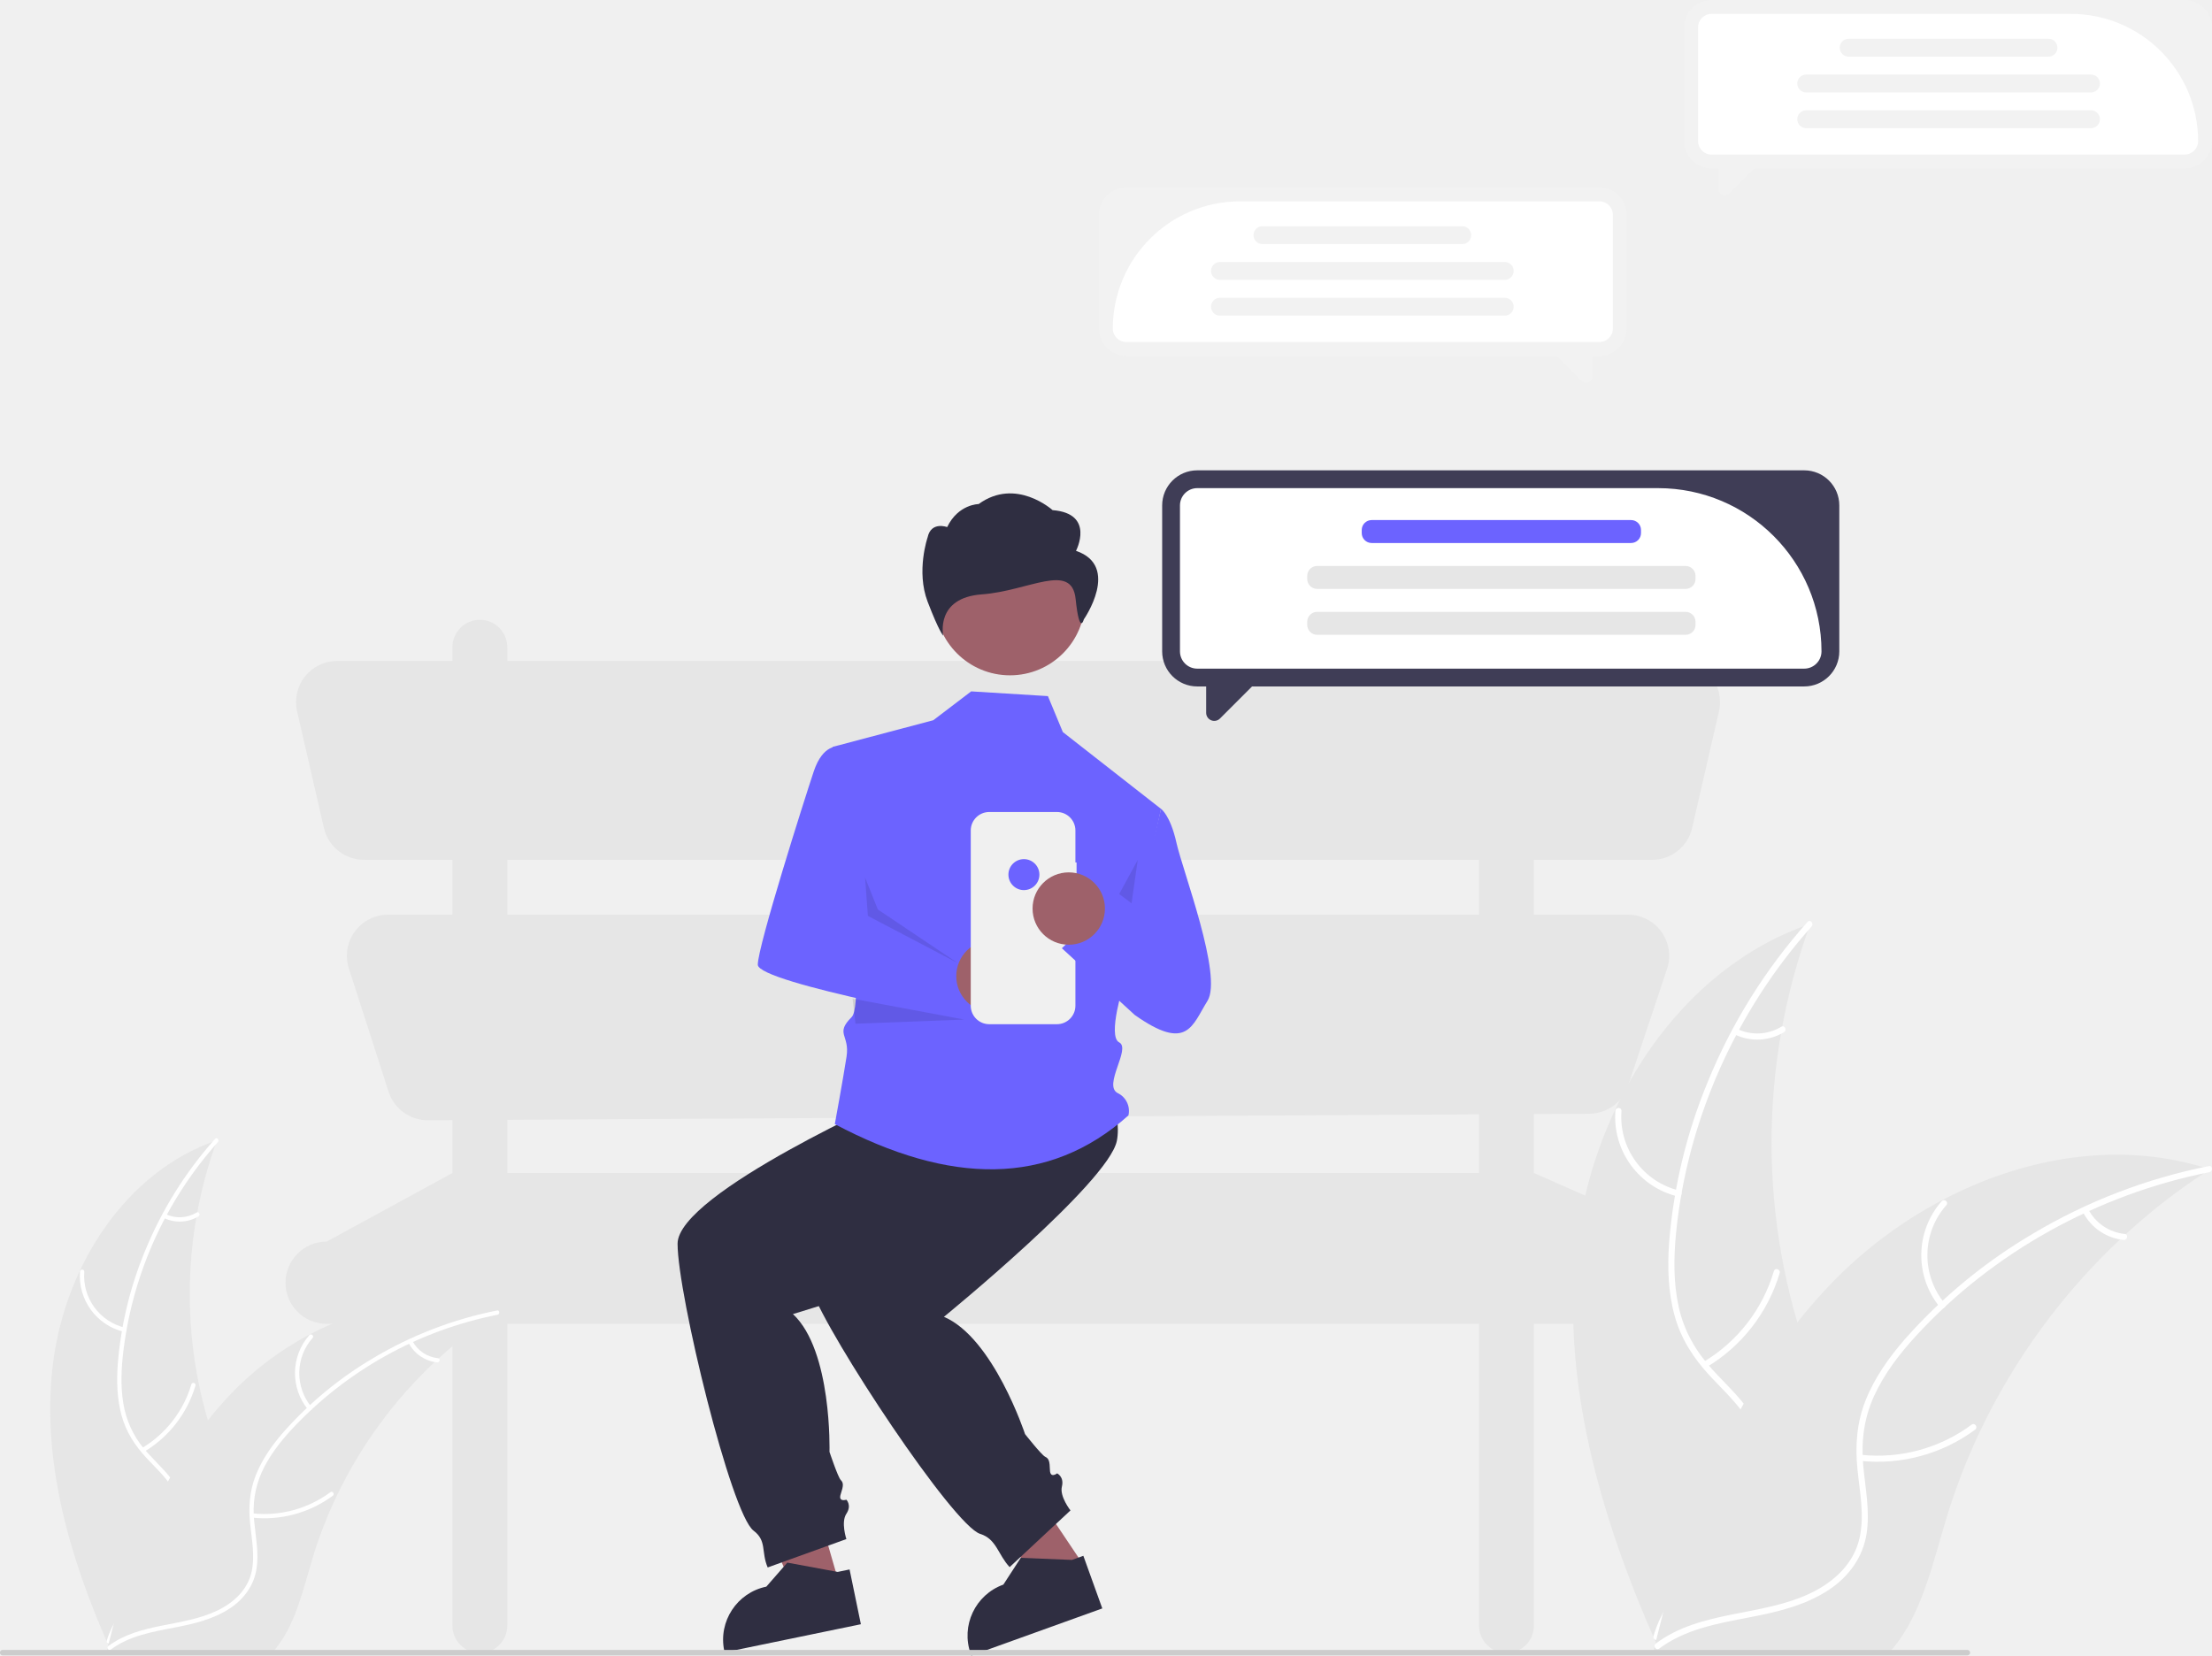
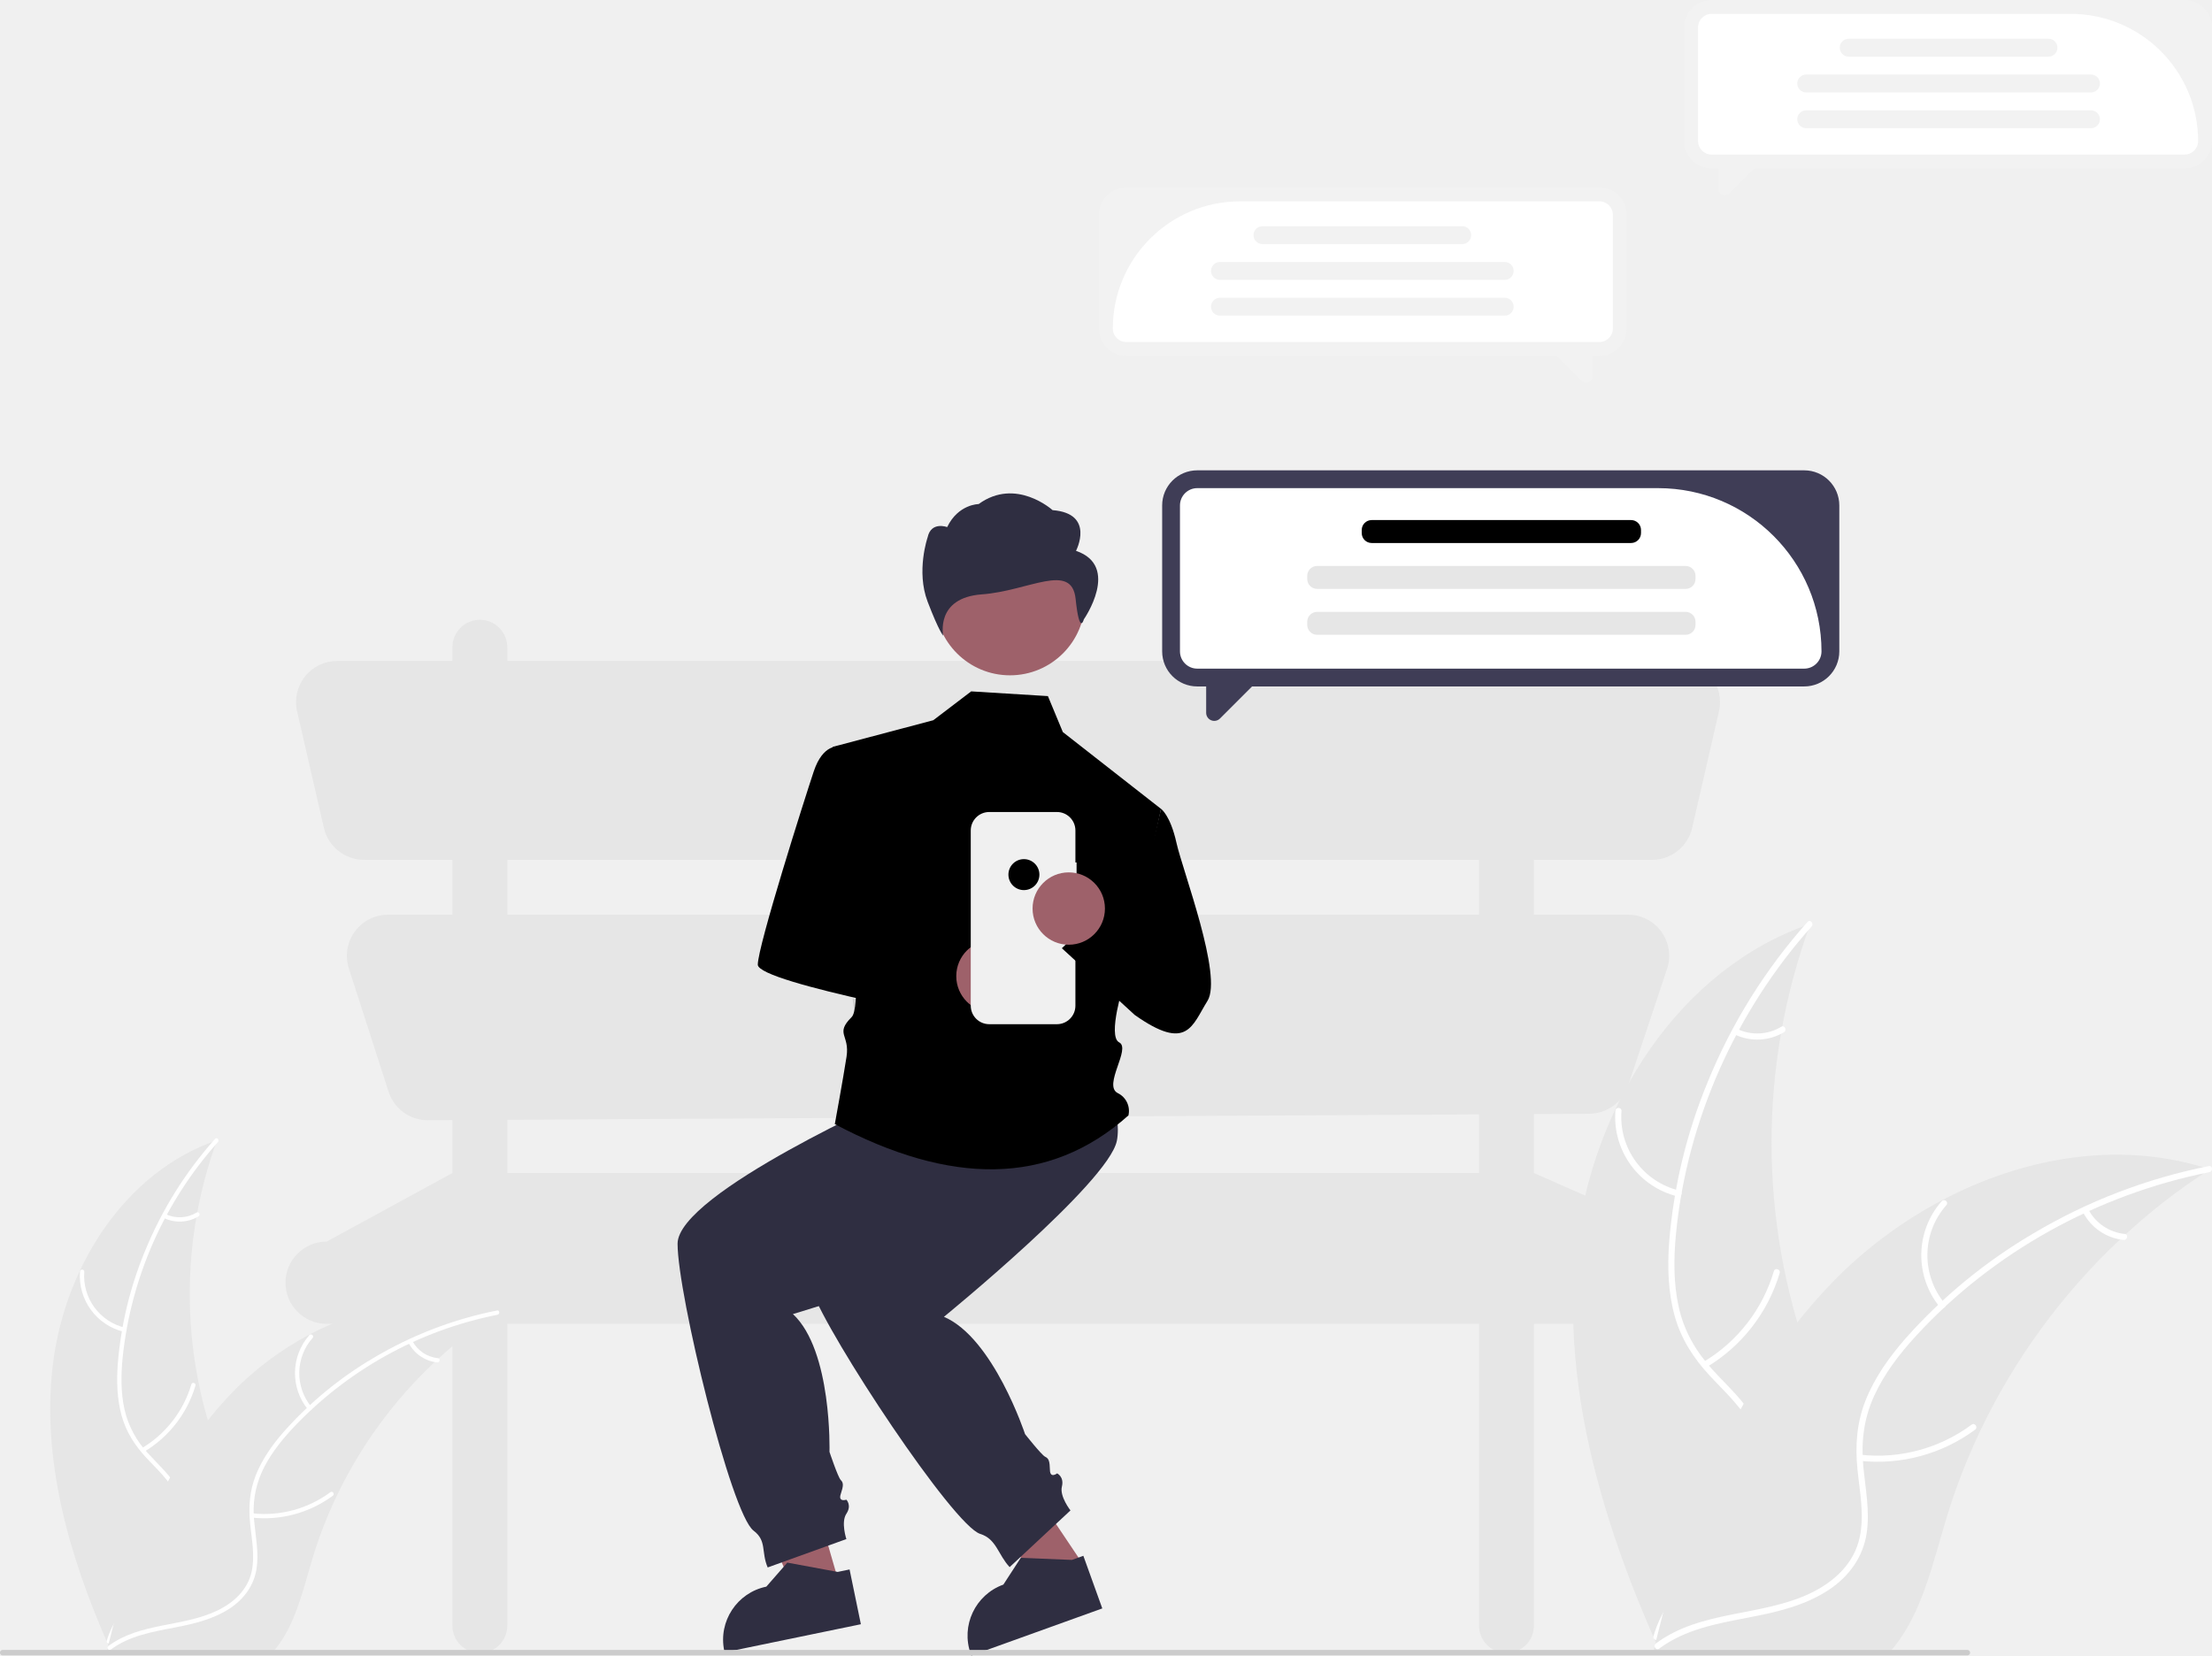
<svg xmlns="http://www.w3.org/2000/svg" data-name="Layer 1" width="967.425" height="724.21" viewBox="0 0 967.425 724.21">
  <path d="M855.153,631.018l-68-30V575.227l24.234-.136a18,18,0,0,0,16.975-12.308l17.024-51.073a18,18,0,0,0-17.076-23.692H787.153v-24h51.668A18,18,0,0,0,856.363,450.051l11.724-51a18,18,0,0,0-17.542-22.033H787.153v-6a12,12,0,1,0-24,0v6h-425v-6a12,12,0,0,0-24,0v6H263.76A18,18,0,0,0,246.218,399.051l11.724,51a18,18,0,0,0,17.542,13.967h38.668v24H285.995a18,18,0,0,0-17.133,23.52l17.376,53.926a18,18,0,0,0,17.234,12.479l10.68-.06v23.134l-55,30a18,18,0,0,0-18,18v0a18,18,0,0,0,18,18h55v132a12,12,0,0,0,24,0v-132h425v132a12,12,0,0,0,24,0v-132h68a18,18,0,0,0,18-18v-0A18,18,0,0,0,855.153,631.018Zm-517-167h425v24h-425Zm0,137V577.749l425-2.388v25.657Z" transform="translate(-116.2873 -87.89509)" fill="#e6e6e6" />
  <path d="M805.983,630.932c7.475-60.11,44.728-119.335,102.054-138.896a279.081,279.081,0,0,0,.014,191.608c8.809,23.828,21.087,49.412,12.802,73.427-5.155,14.943-17.767,26.375-31.865,33.523-14.098,7.148-29.745,10.555-45.195,13.894l-3.041,2.515C816.224,751.619,798.508,691.042,805.983,630.932Z" transform="translate(-116.2873 -87.89509)" fill="#e6e6e6" />
  <path d="M908.606,493.173c-33.044,37.002-54.481,84.801-59.3,134.25-1.042,10.691-1.169,21.626,1.168,32.164,2.338,10.542,7.429,19.389,14.653,27.327,6.605,7.256,14.201,13.914,18.926,22.65,4.981,9.208,5.172,19.669,1.762,29.45-4.172,11.967-12.395,21.72-20.768,30.979-9.297,10.28-19.116,20.811-23.068,34.44-.479,1.651-3.013.812-2.535-.837,6.875-23.712,29.894-37.181,40.871-58.538,5.122-9.966,7.272-21.535,2.47-32.055-4.199-9.199-12.026-16.071-18.777-23.361-7.088-7.654-12.523-16.052-15.323-26.186-2.864-10.366-3.165-21.33-2.401-32a231.425,231.425,0,0,1,16.902-70.328,242.769,242.769,0,0,1,43.653-69.956c1.141-1.278,2.9.732,1.766,2.002Z" transform="translate(-116.2873 -87.89509)" fill="#fff" />
  <path d="M850.024,611.267a35.788,35.788,0,0,1-27.242-37.49c.136-1.712,2.803-1.581,2.667.133a33.139,33.139,0,0,0,25.412,34.822c1.671.397.825,2.93-.837,2.535Z" transform="translate(-116.2873 -87.89509)" fill="#fff" />
  <path d="M861.294,683.675a68.979,68.979,0,0,0,30.803-39.727c.485-1.65,3.019-.811,2.535.837a71.749,71.749,0,0,1-32.138,41.274c-1.48.878-2.673-1.511-1.201-2.384Z" transform="translate(-116.2873 -87.89509)" fill="#fff" />
  <path d="M876.119,538.018a20.258,20.258,0,0,0,19.198-.975c1.468-.896,2.66,1.494,1.201,2.384a22.701,22.701,0,0,1-21.235,1.125,1.38,1.38,0,0,1-.849-1.686,1.342,1.342,0,0,1,1.686-.849Z" transform="translate(-116.2873 -87.89509)" fill="#fff" />
  <path d="M1082.776,599.399c-.901.586-1.802,1.172-2.704,1.78a266.786,266.786,0,0,0-34.112,26.632c-.834.744-1.668,1.51-2.479,2.276A281.253,281.253,0,0,0,982.399,713.701a273.131,273.131,0,0,0-14.961,38.709c-5.521,18.318-10.049,38.619-20.977,53.602a46.856,46.856,0,0,1-3.65,4.506H844.056c-.224-.113-.45-.203-.676-.315l-3.943.18c.158-.698.338-1.419.496-2.118.09-.406.202-.811.293-1.217.067-.27.135-.541.18-.789.022-.09.045-.18.067-.248.045-.248.113-.473.158-.698q1.487-6.05,3.064-12.099c0-.023,0-.023.022-.045,8.09-30.71,18.814-61.015,33.797-88.729.451-.834.901-1.69,1.397-2.523a260.629,260.629,0,0,1,23.41-35.509,230.406,230.406,0,0,1,15.344-17.552,191.6,191.6,0,0,1,47.946-35.915c35.42-18.701,76.426-25.866,114.28-14.443C1080.861,598.791,1081.808,599.084,1082.776,599.399Z" transform="translate(-116.2873 -87.89509)" fill="#e6e6e6" />
  <path d="M1082.554,600.653c-48.662,9.649-94.556,34.907-128.176,71.488-7.269,7.909-13.954,16.564-18.432,26.385-4.48,9.825-5.742,19.954-4.753,30.641.904,9.77,2.961,19.659,1.475,29.479-1.567,10.351-7.713,18.819-16.324,24.575-10.536,7.043-22.974,9.88-35.234,12.231-13.612,2.611-27.793,5.107-39.154,13.61-1.377,1.03-2.895-1.166-1.52-2.195,19.766-14.793,46.254-11.689,67.877-22.132,10.09-4.873,18.772-12.816,21.272-24.107,2.186-9.873.074-20.073-.928-29.957-1.051-10.379-.335-20.357,3.531-30.133,3.954-10.001,10.315-18.936,17.35-26.996a231.426,231.426,0,0,1,55.838-45.977,242.769,242.769,0,0,1,76.973-29.574c1.681-.333,1.875,2.331.205,2.662Z" transform="translate(-116.2873 -87.89509)" fill="#fff" />
  <path d="M964.679,659.674a35.788,35.788,0,0,1,.82-46.335c1.14-1.285,3.19.425,2.049,1.712a33.139,33.139,0,0,0-.675,43.103c1.095,1.323-1.106,2.836-2.195,1.52Z" transform="translate(-116.2873 -87.89509)" fill="#fff" />
  <path d="M930.083,724.273a68.979,68.979,0,0,0,48.513-13.174c1.38-1.025,2.899,1.171,1.52,2.195a71.749,71.749,0,0,1-50.51,13.606c-1.711-.19-1.224-2.816.477-2.627Z" transform="translate(-116.2873 -87.89509)" fill="#fff" />
  <path d="M1029.615,616.9a20.258,20.258,0,0,0,15.915,10.78c1.712.168,1.224,2.794-.477,2.627a22.701,22.701,0,0,1-17.633-11.887,1.38,1.38,0,0,1,.337-1.857,1.342,1.342,0,0,1,1.857.337Z" transform="translate(-116.2873 -87.89509)" fill="#fff" />
  <path d="M139.469,684.308c5.253-42.244,31.434-83.866,71.722-97.614a196.133,196.133,0,0,0,.01,134.659c6.191,16.746,14.82,34.726,8.997,51.603-3.623,10.501-12.487,18.536-22.394,23.56-9.908,5.024-20.904,7.418-31.763,9.765l-2.137,1.767C146.666,769.125,134.216,726.552,139.469,684.308Z" transform="translate(-116.2873 -87.89509)" fill="#e6e6e6" />
  <path d="M211.591,587.494a167.641,167.641,0,0,0-41.675,94.348c-.732,7.513-.821,15.199.821,22.604a41.405,41.405,0,0,0,10.298,19.205c4.642,5.1,9.98,9.779,13.301,15.918,3.501,6.471,3.635,13.823,1.239,20.697-2.932,8.41-8.711,15.265-14.596,21.772-6.534,7.225-13.434,14.626-16.212,24.204-.337,1.161-2.118.571-1.782-.588,4.832-16.664,21.009-26.13,28.723-41.14,3.6-7.004,5.111-15.135,1.736-22.528-2.951-6.465-8.452-11.295-13.196-16.417-4.982-5.379-8.801-11.281-10.769-18.403-2.013-7.285-2.224-14.99-1.687-22.489a162.642,162.642,0,0,1,11.878-49.425,170.614,170.614,0,0,1,30.679-49.164c.802-.898,2.038.515,1.241,1.407Z" transform="translate(-116.2873 -87.89509)" fill="#fff" />
  <path d="M170.421,670.488a25.152,25.152,0,0,1-19.145-26.347c.096-1.203,1.97-1.111,1.874.094a23.29,23.29,0,0,0,17.859,24.472c1.175.279.58,2.059-.588,1.782Z" transform="translate(-116.2873 -87.89509)" fill="#fff" />
  <path d="M178.341,721.375a48.477,48.477,0,0,0,21.648-27.919c.341-1.159,2.122-.57,1.782.588a50.424,50.424,0,0,1-22.586,29.007c-1.04.617-1.879-1.062-.844-1.676Z" transform="translate(-116.2873 -87.89509)" fill="#fff" />
  <path d="M188.759,619.01a14.237,14.237,0,0,0,13.492-.685c1.032-.63,1.869,1.05.844,1.676a15.954,15.954,0,0,1-14.924.791.97.97,0,0,1-.597-1.185.943.943,0,0,1,1.185-.597Z" transform="translate(-116.2873 -87.89509)" fill="#fff" />
  <path d="M333.994,662.148c-.633.412-1.266.823-1.9,1.251A187.492,187.492,0,0,0,308.121,682.115c-.586.523-1.172,1.061-1.742,1.599a197.66,197.66,0,0,0-42.928,58.762,191.951,191.951,0,0,0-10.514,27.204c-3.88,12.874-7.062,27.141-14.742,37.671a32.929,32.929,0,0,1-2.565,3.167H166.226c-.158-.079-.316-.143-.475-.222l-2.771.127c.111-.491.237-.998.349-1.488.063-.285.142-.57.206-.855.047-.19.095-.38.127-.554.015-.063.032-.127.047-.174.032-.174.08-.333.111-.491q1.045-4.252,2.153-8.503c0-.016,0-.016.015-.032,5.685-21.583,13.222-42.88,23.752-62.357.317-.586.633-1.188.982-1.773a183.167,183.167,0,0,1,16.452-24.955,161.925,161.925,0,0,1,10.783-12.335,134.653,134.653,0,0,1,33.696-25.24c24.892-13.143,53.711-18.178,80.314-10.15C332.648,661.72,333.314,661.926,333.994,662.148Z" transform="translate(-116.2873 -87.89509)" fill="#e6e6e6" />
  <path d="M333.838,663.028a167.641,167.641,0,0,0-90.08,50.24c-5.108,5.558-9.806,11.641-12.954,18.543a41.405,41.405,0,0,0-3.34,21.534c.636,6.866,2.081,13.816,1.036,20.718-1.101,7.274-5.42,13.226-11.472,17.271-7.405,4.949-16.146,6.943-24.762,8.596-9.567,1.835-19.532,3.589-27.516,9.565-.967.724-2.034-.819-1.068-1.542,13.891-10.396,32.506-8.215,47.703-15.554,7.091-3.425,13.193-9.007,14.949-16.942,1.536-6.939.052-14.107-.652-21.053-.739-7.294-.235-14.306,2.481-21.177,2.779-7.029,7.249-13.308,12.193-18.972a162.642,162.642,0,0,1,39.242-32.312,170.614,170.614,0,0,1,54.095-20.784c1.181-.234,1.318,1.638.144,1.871Z" transform="translate(-116.2873 -87.89509)" fill="#fff" />
  <path d="M250.998,704.507a25.151,25.151,0,0,1,.576-32.563c.801-.903,2.242.299,1.44,1.203a23.29,23.29,0,0,0-.474,30.292c.77.93-.777,1.993-1.542,1.068Z" transform="translate(-116.2873 -87.89509)" fill="#fff" />
  <path d="M226.684,749.906a48.477,48.477,0,0,0,34.094-9.258c.97-.721,2.037.823,1.068,1.542a50.424,50.424,0,0,1-35.498,9.562c-1.202-.134-.861-1.979.335-1.846Z" transform="translate(-116.2873 -87.89509)" fill="#fff" />
  <path d="M296.633,674.447a14.237,14.237,0,0,0,11.185,7.576c1.203.118.86,1.964-.335,1.846a15.954,15.954,0,0,1-12.392-8.354.97.97,0,0,1,.237-1.305.943.943,0,0,1,1.305.237Z" transform="translate(-116.2873 -87.89509)" fill="#fff" />
  <polygon points="369.216 700.309 351.327 705.484 322.851 638.946 349.254 631.307 369.216 700.309" fill="#9e616a" />
  <path d="M528.286,547.065l-18.456,19.686s-97.202,43.064-97.202,65.211,23.378,118.118,33.221,125.501c5.929,4.471,3.249,9.286,6.19,16.105l34.413-12.414s-2.461-7.382,0-11.074,0-6.152,0-6.152-3.691,1.23-2.461-2.461,1.23-4.922,0-6.152-4.922-12.304-4.922-12.304,1.23-44.294-15.995-60.29c0,0,79.976-23.378,89.819-39.373s12.304-73.824,12.304-73.824Z" transform="translate(-116.2873 -87.89509)" fill="#2f2e41" />
  <path d="M492.796,798.403,433.185,810.706l-.156-.754a23.692,23.692,0,0,1,18.413-27.991l.001-0,9.183-10.508,22.021,4.068,5.204-1.074Z" transform="translate(-116.2873 -87.89509)" fill="#2f2e41" />
  <polygon points="434.294 625.577 411.465 640.882 458.827 695.61 474.295 685.239 434.294 625.577" fill="#9e616a" />
  <path d="M584.681,513.149c-12.194-25.71,24.976,50.314,20.054,73.858-3.843,18.384-75.615,76.919-75.615,76.919,21.626,9.214,35.473,51.306,35.473,51.306s7.224,9.168,8.799,9.909,1.991,1.899,2.084,5.788,3.149,1.482,3.149,1.482,3.149,1.482,2.084,5.788,3.751,10.419,3.751,10.419L557.857,773.421c-5.077-5.419-5.757-12.322-12.85-14.52-11.762-3.611-66.269-85.989-73.772-106.826s69.363-94.284,69.363-94.284l6.528-36.351Z" transform="translate(-116.2873 -87.89509)" fill="#2f2e41" />
  <path d="M598.38,791.488l-57.269,20.617-.261-.724A23.692,23.692,0,0,1,555.115,781.065l.001-.001,7.603-11.703,22.375.91,4.999-1.8Z" transform="translate(-116.2873 -87.89509)" fill="#2f2e41" />
-   <path d="M541.039,390.335l-16.578,12.623L480.424,414.621s15.779,110.742,8.332,118.19-.731,7.647-2.227,17.322-5.134,29.506-5.134,29.506c50.27,26.61,93.607,27.324,128.419-3.814a8.671,8.671,0,0,0-4.731-9.787c-6.479-3.438,5.973-19.483.678-22.166s2.152-25.956,2.152-25.956l16.14-76.195-42.928-33.587-6.529-15.73Z" transform="translate(-116.2873 -87.89509)" fill="#6c63ff" />
+   <path d="M541.039,390.335l-16.578,12.623L480.424,414.621s15.779,110.742,8.332,118.19-.731,7.647-2.227,17.322-5.134,29.506-5.134,29.506c50.27,26.61,93.607,27.324,128.419-3.814a8.671,8.671,0,0,0-4.731-9.787c-6.479-3.438,5.973-19.483.678-22.166s2.152-25.956,2.152-25.956l16.14-76.195-42.928-33.587-6.529-15.73Z" transform="translate(-116.2873 -87.89509)" fill="#000" />
  <circle cx="445.436" cy="395.663" r="5.736" fill="#f2f2f2" />
  <circle cx="441.722" cy="262.623" r="32.791" fill="#9e616a" />
  <polygon points="489.473 391.088 494.893 395.153 497.603 376.183 489.473 391.088" opacity="0.1" style="isolation:isolate" />
-   <path d="M483.021,414.513s-6.775-1.355-10.84,10.84-24.47,76.412-24.47,84.542S546.034,535.749,546.034,535.749l-9.658-33.882-44.663-13.972Z" transform="translate(-116.2873 -87.89509)" fill="#6c63ff" />
+   <path d="M483.021,414.513s-6.775-1.355-10.84,10.84-24.47,76.412-24.47,84.542S546.034,535.749,546.034,535.749l-9.658-33.882-44.663-13.972Z" transform="translate(-116.2873 -87.89509)" fill="#000" />
  <circle cx="434.052" cy="427.005" r="15.826" fill="#9e616a" />
  <polygon points="378.335 383.874 379.574 400.658 418.888 421.292 383.921 397.838 378.335 383.874" opacity="0.1" style="isolation:isolate" />
  <path d="M587.132,465.162h-.51V451.19a8.086,8.086,0,0,0-8.086-8.086H548.935a8.086,8.086,0,0,0-8.086,8.086v76.648a8.086,8.086,0,0,0,8.086,8.086h29.6a8.086,8.086,0,0,0,8.086-8.086V475.107h.51Z" transform="translate(-116.2873 -87.89509)" fill="#f0f0f0" />
-   <path d="M624.053,441.721s4.065,2.71,6.775,14.905,20.325,58.265,13.55,69.104-8.775,22.409-31.81,6.149L580.693,502.695l23.035-21.68,9.485,6.775Z" transform="translate(-116.2873 -87.89509)" fill="#6c63ff" />
-   <circle cx="447.81" cy="382.596" r="6.775" fill="#6c63ff" />
+   <path d="M624.053,441.721s4.065,2.71,6.775,14.905,20.325,58.265,13.55,69.104-8.775,22.409-31.81,6.149L580.693,502.695l23.035-21.68,9.485,6.775Z" transform="translate(-116.2873 -87.89509)" fill="#000" />
+   <circle cx="447.81" cy="382.596" r="6.775" fill="#000" />
  <circle cx="467.422" cy="397.439" r="15.826" fill="#9e616a" />
  <polygon points="372.872 436.86 421.701 446.002 374.16 447.827 372.872 436.86" opacity="0.1" style="isolation:isolate" />
  <path id="ac86dcea-12c8-45fb-8feb-523bbd8ea0ee-331" data-name="bf427902-b9bf-4946-b5d7-5c1c7e04535e" d="M586.881,328.856s8.538-16.321-10.245-17.805c0,0-16.013-14.526-32.334-2.655,0,0-8.903,0-13.771,10.074,0,0-7.002-2.655-8.541,4.451,0,0-5.123,14.838,0,28.192s6.825,14.838,6.825,14.838-3.595-16.571,16.898-18.055,39.292-14.321,41,2,3.585,8.948,3.585,8.948S606.518,335.533,586.881,328.856Z" transform="translate(-116.2873 -87.89509)" fill="#2f2e41" />
  <path d="M905.368,293.641H639.908a15.345,15.345,0,0,0-15.345,15.345V372.83a15.345,15.345,0,0,0,15.345,15.345h3.896v11.534a3.539,3.539,0,0,0,6.041,2.502L663.882,388.175h241.485a15.345,15.345,0,0,0,15.345-15.345V308.986A15.345,15.345,0,0,0,905.368,293.641Z" transform="translate(-116.2873 -87.89509)" fill="#3f3d56" />
  <path d="M905.368,380.388H639.908a7.566,7.566,0,0,1-7.558-7.558V308.986a7.566,7.566,0,0,1,7.558-7.558H841.525a71.482,71.482,0,0,1,71.401,71.402A7.566,7.566,0,0,1,905.368,380.388Z" transform="translate(-116.2873 -87.89509)" fill="#fff" />
-   <rect x="595.559" y="227.497" width="122.141" height="10.039" rx="4.339" fill="#6c63ff" />
+   <rect x="595.559" y="227.497" width="122.141" height="10.039" rx="4.339" fill="#000" />
  <rect x="571.716" y="247.575" width="169.826" height="10.039" rx="4.339" fill="#e6e6e6" />
  <rect x="571.716" y="267.653" width="169.826" height="10.039" rx="4.339" fill="#e6e6e6" />
  <path d="M1071.752,87.895H864.836a11.961,11.961,0,0,0-11.961,11.961v49.764a11.961,11.961,0,0,0,11.961,11.961h3.037v8.991a2.758,2.758,0,0,0,4.709,1.95l10.941-10.941h188.229a11.961,11.961,0,0,0,11.961-11.961V99.856A11.961,11.961,0,0,0,1071.752,87.895Z" transform="translate(-116.2873 -87.89509)" fill="#f2f2f2" />
  <path d="M1071.752,155.511H864.836a5.898,5.898,0,0,1-5.891-5.891V99.856a5.898,5.898,0,0,1,5.891-5.891h157.153a55.718,55.718,0,0,1,55.654,55.655A5.898,5.898,0,0,1,1071.752,155.511Z" transform="translate(-116.2873 -87.89509)" fill="#fff" />
  <rect x="804.622" y="16.954" width="95.204" height="7.825" rx="3.912" fill="#f2f2f2" />
  <rect x="786.038" y="32.604" width="132.373" height="7.825" rx="3.912" fill="#f2f2f2" />
  <rect x="786.038" y="48.254" width="132.373" height="7.825" rx="3.912" fill="#f2f2f2" />
  <path d="M608.87,169.895H815.786a11.961,11.961,0,0,1,11.961,11.961v49.764a11.961,11.961,0,0,1-11.961,11.961h-3.037v8.991a2.758,2.758,0,0,1-4.709,1.95l-10.941-10.941H608.87a11.961,11.961,0,0,1-11.961-11.961V181.856A11.961,11.961,0,0,1,608.87,169.895Z" transform="translate(-116.2873 -87.89509)" fill="#f2f2f2" />
  <path d="M602.979,231.62a55.718,55.718,0,0,1,55.654-55.655H815.786a5.898,5.898,0,0,1,5.891,5.891v49.764a5.898,5.898,0,0,1-5.891,5.891H608.87A5.898,5.898,0,0,1,602.979,231.62Z" transform="translate(-116.2873 -87.89509)" fill="#fff" />
  <rect x="664.509" y="186.849" width="95.204" height="7.825" rx="3.912" transform="translate(1307.934 293.6284) rotate(-180)" fill="#f2f2f2" />
  <rect x="645.924" y="202.499" width="132.373" height="7.825" rx="3.912" transform="translate(1307.934 324.9284) rotate(-180)" fill="#f2f2f2" />
  <rect x="645.924" y="218.149" width="132.373" height="7.825" rx="3.912" transform="translate(1307.934 356.2283) rotate(-180)" fill="#f2f2f2" />
  <path d="M976.772,812.032H117.478a1.191,1.191,0,1,1,0-2.381H976.772a1.191,1.191,0,0,1,0,2.381Z" transform="translate(-116.2873 -87.89509)" fill="#ccc" />
</svg>
